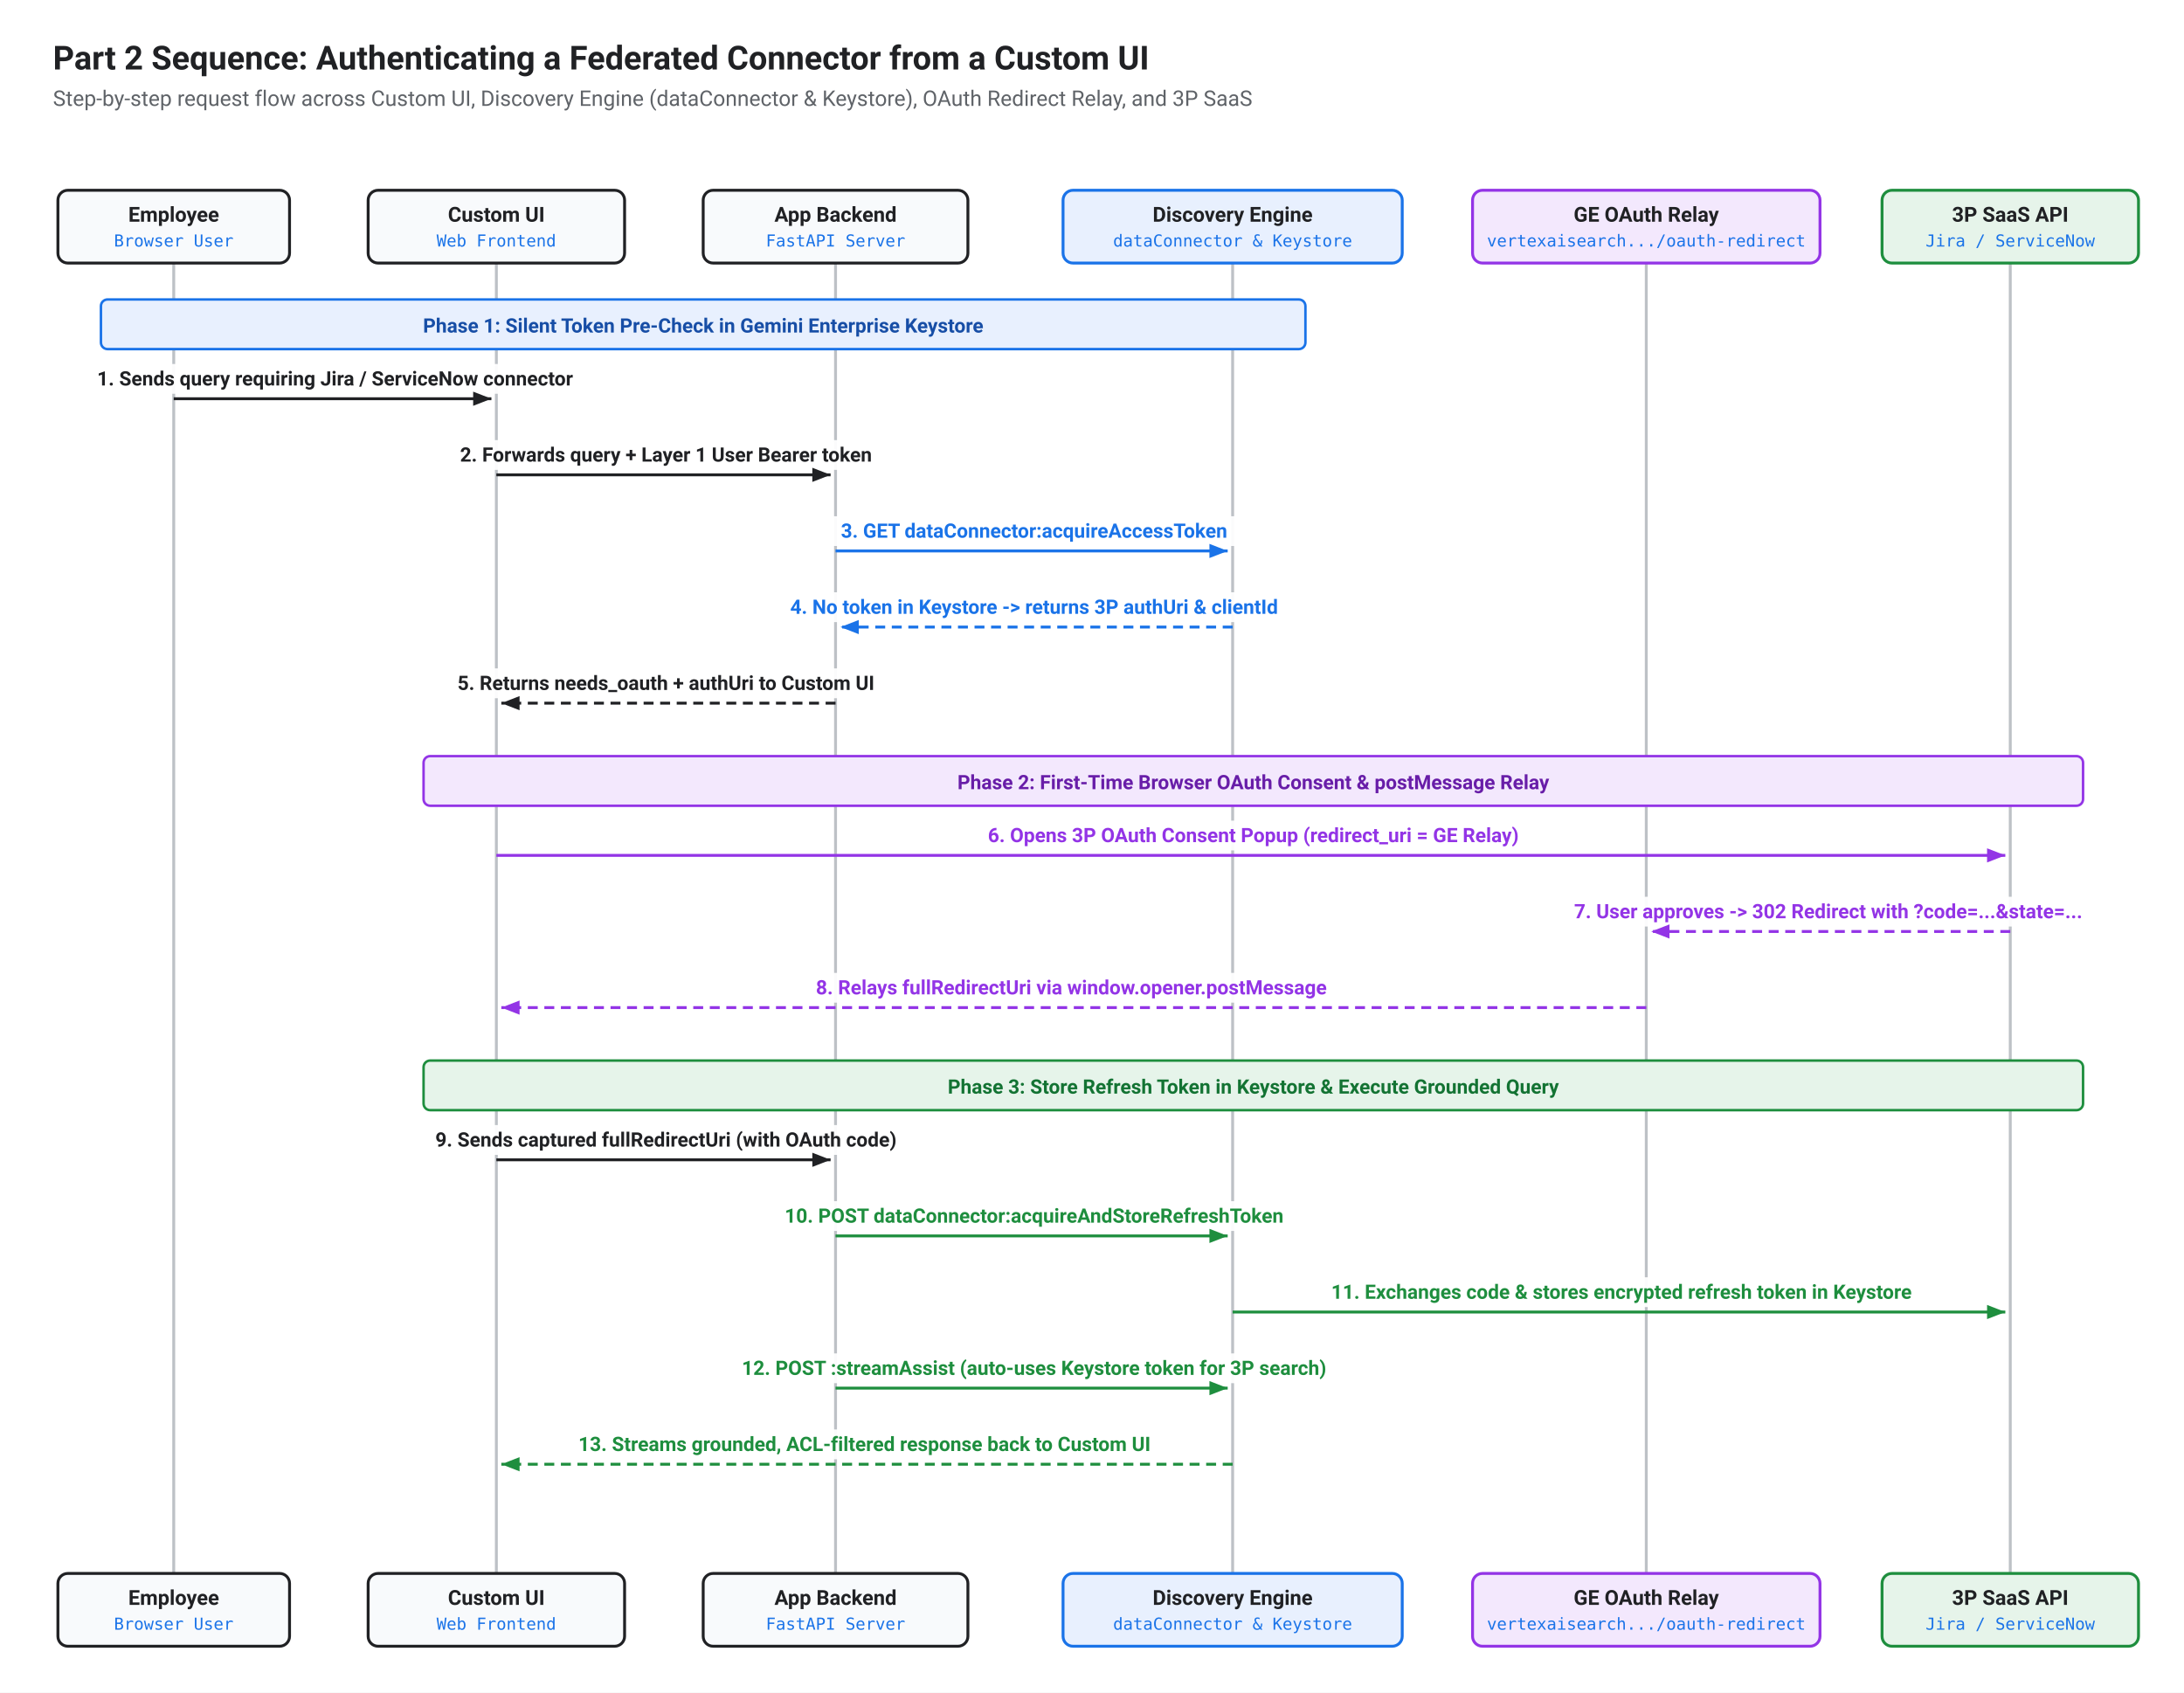
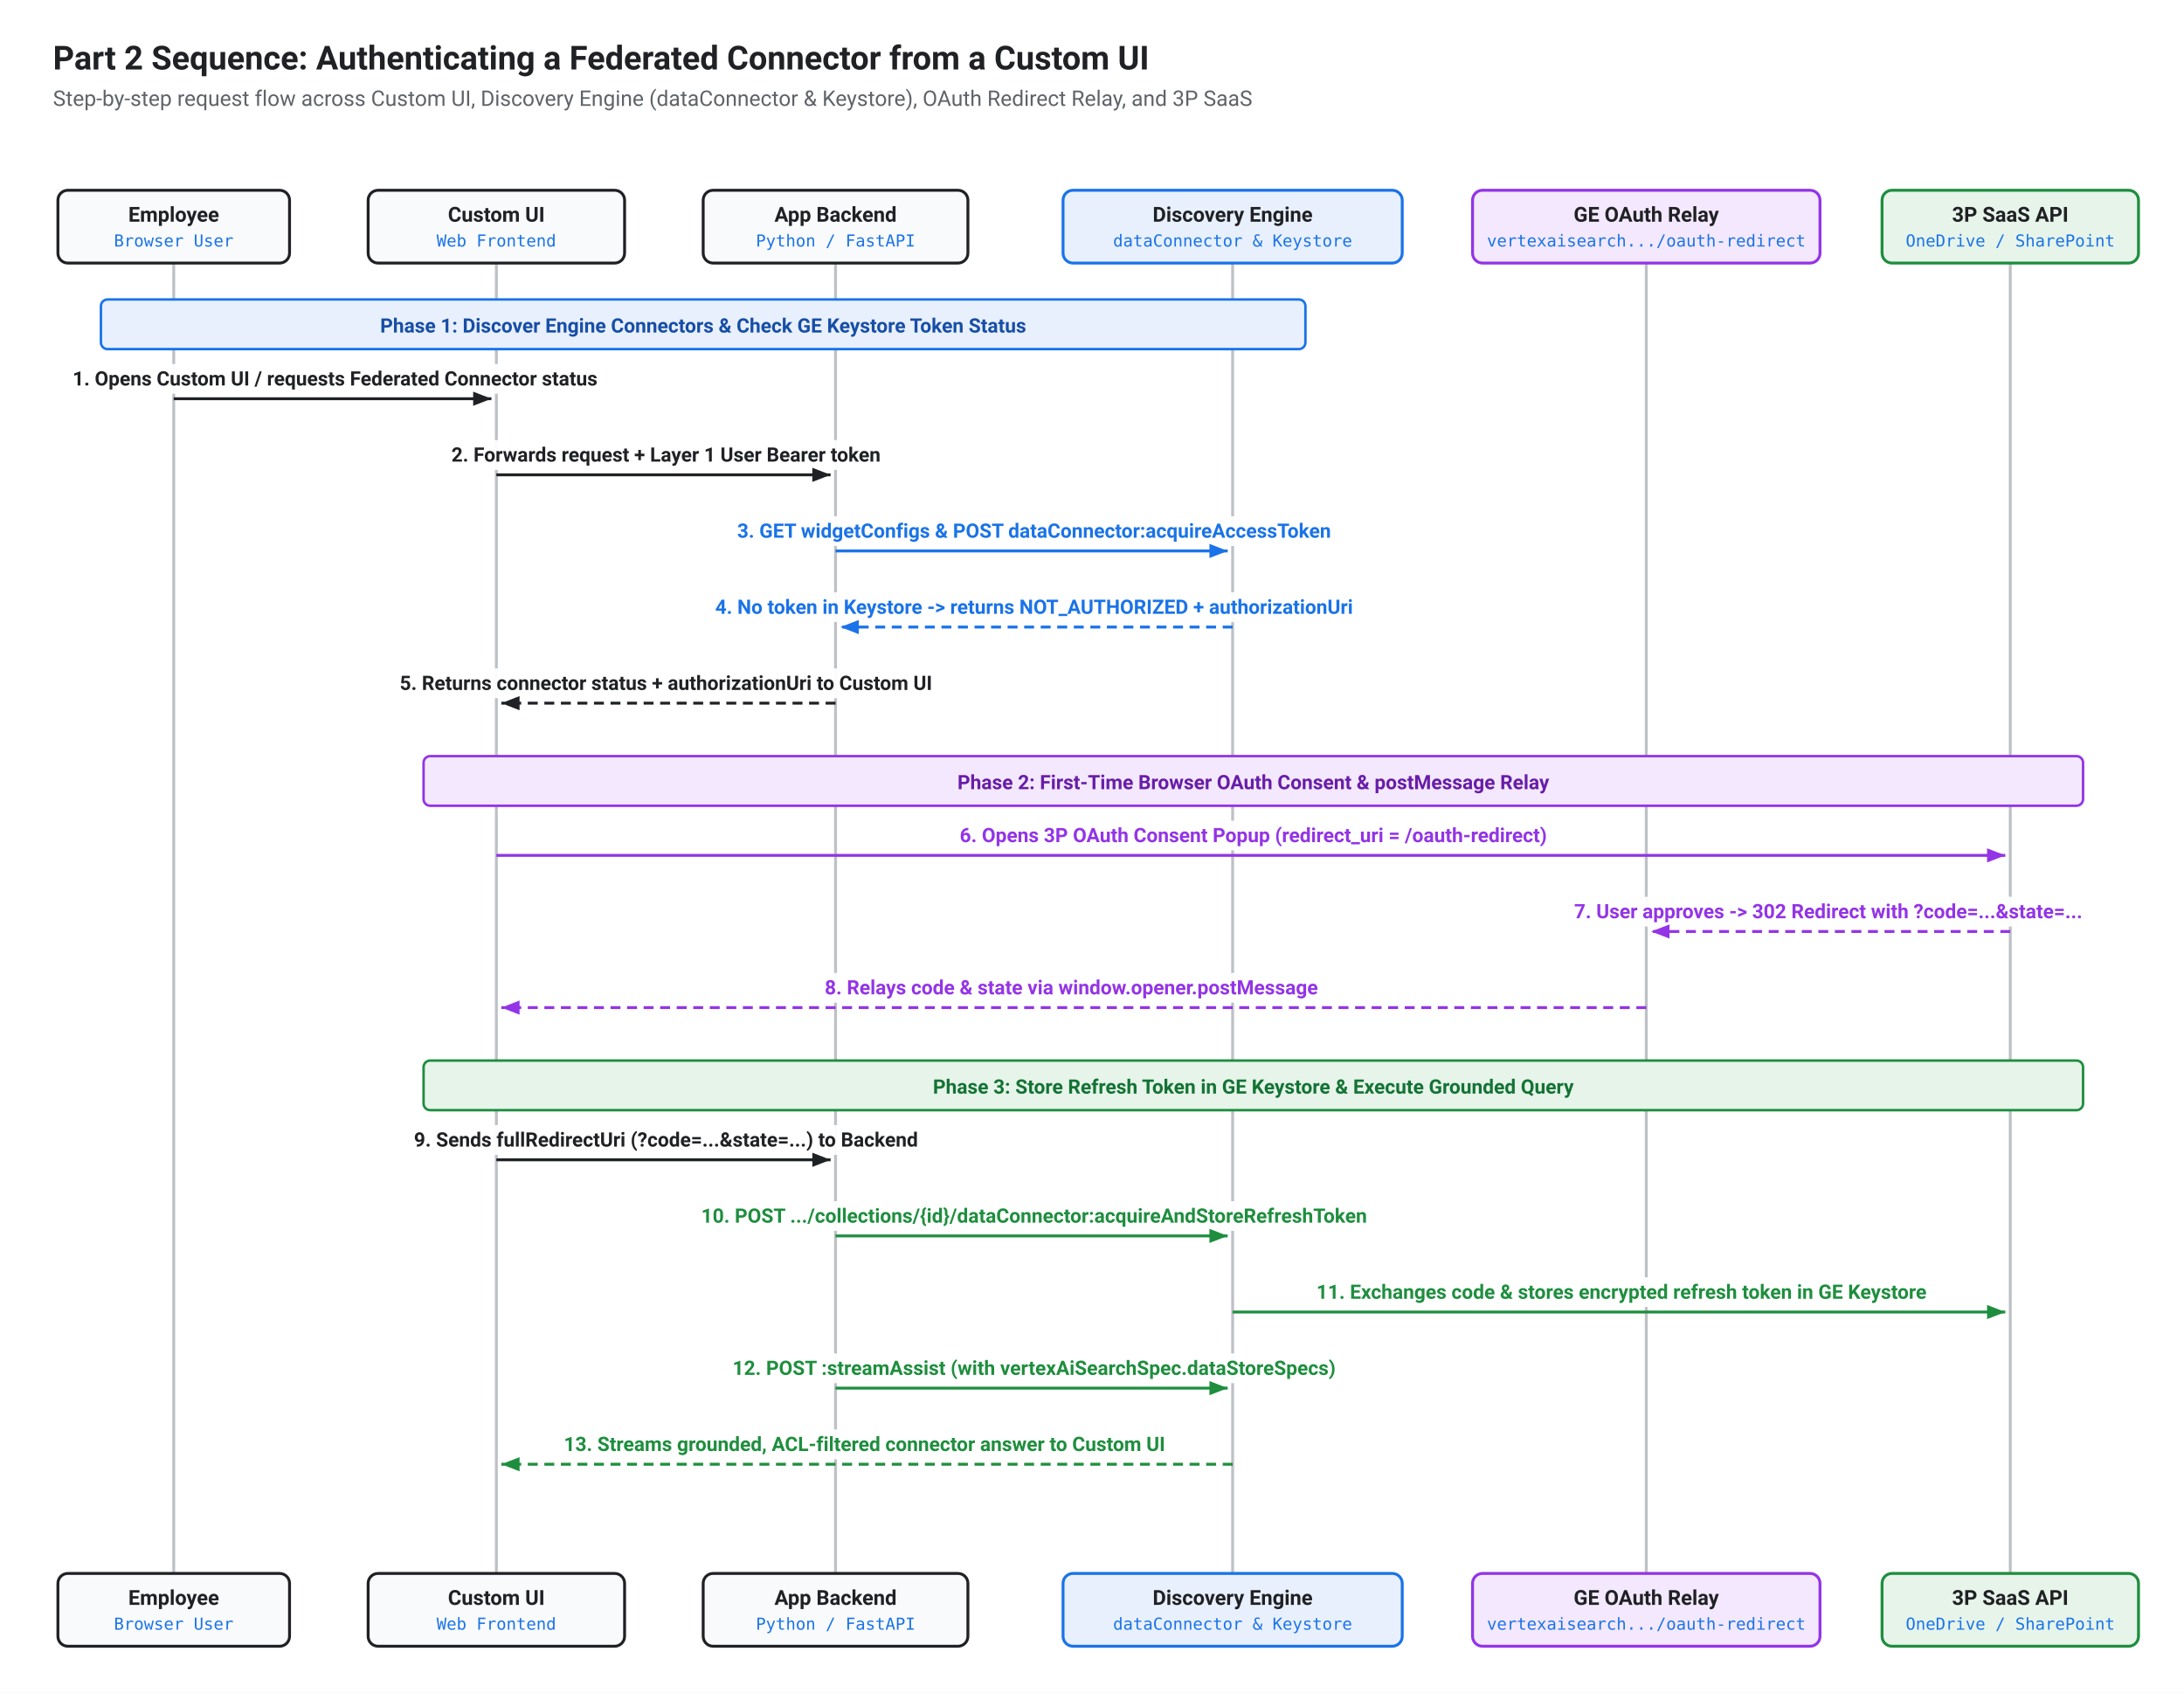
<svg xmlns="http://www.w3.org/2000/svg" viewBox="0 0 1320 1023" width="100%" height="100%">
  <defs>
    <style>
      .title { font-family: "Google Sans", "Roboto", sans-serif; font-size: 20px; font-weight: 700; fill: #202124; }
      .subtitle { font-family: "Google Sans", "Roboto", sans-serif; font-size: 13px; font-weight: 400; fill: #5F6368; }
      .actor-title { font-family: "Google Sans", "Roboto", sans-serif; font-size: 12.5px; font-weight: 700; fill: #202124; text-anchor: middle; }
      .actor-sub { font-family: "Roboto Mono", monospace; font-size: 10px; font-weight: 500; fill: #1A73E8; text-anchor: middle; }
      .step-label { font-family: "Google Sans", "Roboto", sans-serif; font-size: 12px; font-weight: 600; fill: #202124; text-anchor: middle; }
      .step-sub { font-family: "Roboto Mono", monospace; font-size: 10.5px; font-weight: 500; fill: #5F6368; text-anchor: middle; }
      .phase-text { font-family: "Google Sans", "Roboto", sans-serif; font-size: 12px; font-weight: 700; fill: #174EA6; text-anchor: middle; }
    </style>
    <marker id="arrow-solid" viewBox="0 0 10 10" refX="9" refY="5" markerWidth="7" markerHeight="7" orient="auto-start-reverse">
      <path d="M 0 1.5 L 9 5 L 0 8.5 z" fill="#202124" />
    </marker>
    <marker id="arrow-blue" viewBox="0 0 10 10" refX="9" refY="5" markerWidth="7" markerHeight="7" orient="auto-start-reverse">
      <path d="M 0 1.5 L 9 5 L 0 8.5 z" fill="#1A73E8" />
    </marker>
    <marker id="arrow-purple" viewBox="0 0 10 10" refX="9" refY="5" markerWidth="7" markerHeight="7" orient="auto-start-reverse">
      <path d="M 0 1.5 L 9 5 L 0 8.5 z" fill="#9334E6" />
    </marker>
    <marker id="arrow-green" viewBox="0 0 10 10" refX="9" refY="5" markerWidth="7" markerHeight="7" orient="auto-start-reverse">
      <path d="M 0 1.5 L 9 5 L 0 8.5 z" fill="#1E8E3E" />
    </marker>
  </defs>
  <rect width="1320" height="1023" fill="#FFFFFF" />
  <text x="32" y="42" class="title">Part 2 Sequence: Authenticating a Federated Connector from a Custom UI</text>
  <text x="32" y="64" class="subtitle">Step-by-step request flow across Custom UI, Discovery Engine (dataConnector &amp; Keystore), OAuth Redirect Relay, and 3P SaaS</text>
  <line x1="105" y1="159" x2="105" y2="951" stroke="#BDC1C6" stroke-width="1.75" />
  <line x1="300" y1="159" x2="300" y2="951" stroke="#BDC1C6" stroke-width="1.75" />
  <line x1="505" y1="159" x2="505" y2="951" stroke="#BDC1C6" stroke-width="1.75" />
  <line x1="745" y1="159" x2="745" y2="951" stroke="#BDC1C6" stroke-width="1.75" />
  <line x1="995" y1="159" x2="995" y2="951" stroke="#BDC1C6" stroke-width="1.75" />
  <line x1="1215" y1="159" x2="1215" y2="951" stroke="#BDC1C6" stroke-width="1.75" />
  <rect x="35.0" y="115" width="140" height="44" rx="6" fill="#F8FAFC" stroke="#202124" stroke-width="1.75" />
  <text x="105" y="134" class="actor-title">Employee</text>
  <text x="105" y="149" class="actor-sub">Browser User</text>
  <rect x="222.5" y="115" width="155" height="44" rx="6" fill="#F8FAFC" stroke="#202124" stroke-width="1.75" />
  <text x="300" y="134" class="actor-title">Custom UI</text>
  <text x="300" y="149" class="actor-sub">Web Frontend</text>
  <rect x="425.0" y="115" width="160" height="44" rx="6" fill="#F8FAFC" stroke="#202124" stroke-width="1.75" />
  <text x="505" y="134" class="actor-title">App Backend</text>
-   <text x="505" y="149" class="actor-sub">FastAPI Server</text>
+   <text x="505" y="149" class="actor-sub">Python / FastAPI</text>
  <rect x="642.5" y="115" width="205" height="44" rx="6" fill="#E8F0FE" stroke="#1A73E8" stroke-width="1.75" />
  <text x="745" y="134" class="actor-title">Discovery Engine</text>
  <text x="745" y="149" class="actor-sub">dataConnector &amp; Keystore</text>
  <rect x="890.0" y="115" width="210" height="44" rx="6" fill="#F3E8FD" stroke="#9334E6" stroke-width="1.75" />
  <text x="995" y="134" class="actor-title">GE OAuth Relay</text>
  <text x="995" y="149" class="actor-sub">vertexaisearch.../oauth-redirect</text>
  <rect x="1137.5" y="115" width="155" height="44" rx="6" fill="#E6F4EA" stroke="#1E8E3E" stroke-width="1.75" />
  <text x="1215" y="134" class="actor-title">3P SaaS API</text>
-   <text x="1215" y="149" class="actor-sub">Jira / ServiceNow</text>
+   <text x="1215" y="149" class="actor-sub">OneDrive / SharePoint</text>
  <rect x="35.0" y="951" width="140" height="44" rx="6" fill="#F8FAFC" stroke="#202124" stroke-width="1.75" />
  <text x="105" y="970" class="actor-title">Employee</text>
  <text x="105" y="985" class="actor-sub">Browser User</text>
  <rect x="222.5" y="951" width="155" height="44" rx="6" fill="#F8FAFC" stroke="#202124" stroke-width="1.75" />
  <text x="300" y="970" class="actor-title">Custom UI</text>
  <text x="300" y="985" class="actor-sub">Web Frontend</text>
  <rect x="425.0" y="951" width="160" height="44" rx="6" fill="#F8FAFC" stroke="#202124" stroke-width="1.75" />
  <text x="505" y="970" class="actor-title">App Backend</text>
-   <text x="505" y="985" class="actor-sub">FastAPI Server</text>
+   <text x="505" y="985" class="actor-sub">Python / FastAPI</text>
  <rect x="642.5" y="951" width="205" height="44" rx="6" fill="#E8F0FE" stroke="#1A73E8" stroke-width="1.75" />
  <text x="745" y="970" class="actor-title">Discovery Engine</text>
  <text x="745" y="985" class="actor-sub">dataConnector &amp; Keystore</text>
  <rect x="890.0" y="951" width="210" height="44" rx="6" fill="#F3E8FD" stroke="#9334E6" stroke-width="1.75" />
  <text x="995" y="970" class="actor-title">GE OAuth Relay</text>
  <text x="995" y="985" class="actor-sub">vertexaisearch.../oauth-redirect</text>
  <rect x="1137.5" y="951" width="155" height="44" rx="6" fill="#E6F4EA" stroke="#1E8E3E" stroke-width="1.75" />
  <text x="1215" y="970" class="actor-title">3P SaaS API</text>
-   <text x="1215" y="985" class="actor-sub">Jira / ServiceNow</text>
+   <text x="1215" y="985" class="actor-sub">OneDrive / SharePoint</text>
  <rect x="61" y="181" width="728" height="30" rx="4" fill="#E8F0FE" stroke="#1A73E8" stroke-width="1.5" />
-   <text x="425.0" y="201" class="phase-text" style="fill:#174EA6">Phase 1: Silent Token Pre-Check in Gemini Enterprise Keystore</text>
+   <text x="425.0" y="201" class="phase-text" style="fill:#174EA6">Phase 1: Discover Engine Connectors &amp; Check GE Keystore Token Status</text>
  <rect x="15.7" y="220" width="373.6" height="18" rx="4" fill="#FFFFFF" opacity="0.94" />
-   <text x="202.5" y="233" class="step-label" style="fill:#202124">1. Sends query requiring Jira / ServiceNow connector</text>
+   <text x="202.5" y="233" class="step-label" style="fill:#202124">1. Opens Custom UI / requests Federated Connector status</text>
  <line x1="105" y1="241" x2="297" y2="241" stroke="#202124" stroke-width="1.75" marker-end="url(#arrow-solid)" />
  <rect x="239.5" y="266" width="326.0" height="18" rx="4" fill="#FFFFFF" opacity="0.94" />
-   <text x="402.5" y="279" class="step-label" style="fill:#202124">2. Forwards query + Layer 1 User Bearer token</text>
+   <text x="402.5" y="279" class="step-label" style="fill:#202124">2. Forwards request + Layer 1 User Bearer token</text>
  <line x1="300" y1="287" x2="502" y2="287" stroke="#202124" stroke-width="1.75" marker-end="url(#arrow-solid)" />
-   <rect x="482.4" y="312" width="285.2" height="18" rx="4" fill="#FFFFFF" opacity="0.94" />
-   <text x="625.0" y="325" class="step-label" style="fill:#1A73E8">3. GET dataConnector:acquireAccessToken</text>
+   <rect x="435.0" y="312" width="380.0" height="18" rx="4" fill="#FFFFFF" opacity="0.94" />
+   <text x="625.0" y="325" class="step-label" style="fill:#1A73E8">3. GET widgetConfigs &amp; POST dataConnector:acquireAccessToken</text>
  <line x1="505" y1="333" x2="742" y2="333" stroke="#1A73E8" stroke-width="1.75" marker-end="url(#arrow-blue)" />
  <rect x="424.6" y="358" width="400.8" height="18" rx="4" fill="#FFFFFF" opacity="0.94" />
-   <text x="625.0" y="371" class="step-label" style="fill:#1A73E8">4. No token in Keystore -&gt; returns 3P authUri &amp; clientId</text>
+   <text x="625.0" y="371" class="step-label" style="fill:#1A73E8">4. No token in Keystore -&gt; returns NOT_AUTHORIZED + authorizationUri</text>
  <line x1="745" y1="379" x2="508" y2="379" stroke="#1A73E8" stroke-width="1.75" stroke-dasharray="6,4" marker-end="url(#arrow-blue)" />
  <rect x="239.5" y="404" width="326.0" height="18" rx="4" fill="#FFFFFF" opacity="0.94" />
-   <text x="402.5" y="417" class="step-label" style="fill:#202124">5. Returns needs_oauth + authUri to Custom UI</text>
+   <text x="402.5" y="417" class="step-label" style="fill:#202124">5. Returns connector status + authorizationUri to Custom UI</text>
  <line x1="505" y1="425" x2="303" y2="425" stroke="#202124" stroke-width="1.75" stroke-dasharray="6,4" marker-end="url(#arrow-solid)" />
  <rect x="256" y="457" width="1003" height="30" rx="4" fill="#F3E8FD" stroke="#9334E6" stroke-width="1.5" />
  <text x="757.5" y="477" class="phase-text" style="fill:#681DA8">Phase 2: First-Time Browser OAuth Consent &amp; postMessage Relay</text>
  <rect x="553.7" y="496" width="407.6" height="18" rx="4" fill="#FFFFFF" opacity="0.94" />
-   <text x="757.5" y="509" class="step-label" style="fill:#9334E6">6. Opens 3P OAuth Consent Popup (redirect_uri = GE Relay)</text>
+   <text x="757.5" y="509" class="step-label" style="fill:#9334E6">6. Opens 3P OAuth Consent Popup (redirect_uri = /oauth-redirect)</text>
  <line x1="300" y1="517" x2="1212" y2="517" stroke="#9334E6" stroke-width="1.75" marker-end="url(#arrow-purple)" />
  <rect x="901.2" y="542" width="407.6" height="18" rx="4" fill="#FFFFFF" opacity="0.94" />
  <text x="1105.0" y="555" class="step-label" style="fill:#9334E6">7. User approves -&gt; 302 Redirect with ?code=...&amp;state=...</text>
  <line x1="1215" y1="563" x2="998" y2="563" stroke="#9334E6" stroke-width="1.75" stroke-dasharray="6,4" marker-end="url(#arrow-purple)" />
  <rect x="450.5" y="588" width="394.0" height="18" rx="4" fill="#FFFFFF" opacity="0.94" />
-   <text x="647.5" y="601" class="step-label" style="fill:#9334E6">8. Relays fullRedirectUri via window.opener.postMessage</text>
+   <text x="647.5" y="601" class="step-label" style="fill:#9334E6">8. Relays code &amp; state via window.opener.postMessage</text>
  <line x1="995" y1="609" x2="303" y2="609" stroke="#9334E6" stroke-width="1.75" stroke-dasharray="6,4" marker-end="url(#arrow-purple)" />
  <rect x="256" y="641" width="1003" height="30" rx="4" fill="#E6F4EA" stroke="#1E8E3E" stroke-width="1.5" />
-   <text x="757.5" y="661" class="phase-text" style="fill:#137333">Phase 3: Store Refresh Token in Keystore &amp; Execute Grounded Query</text>
+   <text x="757.5" y="661" class="phase-text" style="fill:#137333">Phase 3: Store Refresh Token in GE Keystore &amp; Execute Grounded Query</text>
  <rect x="219.1" y="680" width="366.8" height="18" rx="4" fill="#FFFFFF" opacity="0.94" />
-   <text x="402.5" y="693" class="step-label" style="fill:#202124">9. Sends captured fullRedirectUri (with OAuth code)</text>
+   <text x="402.5" y="693" class="step-label" style="fill:#202124">9. Sends fullRedirectUri (?code=...&amp;state=...) to Backend</text>
  <line x1="300" y1="701" x2="502" y2="701" stroke="#202124" stroke-width="1.75" marker-end="url(#arrow-solid)" />
  <rect x="445.0" y="726" width="360.0" height="18" rx="4" fill="#FFFFFF" opacity="0.94" />
-   <text x="625.0" y="739" class="step-label" style="fill:#1E8E3E">10. POST dataConnector:acquireAndStoreRefreshToken</text>
+   <text x="625.0" y="739" class="step-label" style="fill:#1E8E3E">10. POST .../collections/{id}/dataConnector:acquireAndStoreRefreshToken</text>
  <line x1="505" y1="747" x2="742" y2="747" stroke="#1E8E3E" stroke-width="1.75" marker-end="url(#arrow-green)" />
  <rect x="755.8" y="772" width="448.4" height="18" rx="4" fill="#FFFFFF" opacity="0.94" />
-   <text x="980.0" y="785" class="step-label" style="fill:#1E8E3E">11. Exchanges code &amp; stores encrypted refresh token in Keystore</text>
+   <text x="980.0" y="785" class="step-label" style="fill:#1E8E3E">11. Exchanges code &amp; stores encrypted refresh token in GE Keystore</text>
  <line x1="745" y1="793" x2="1212" y2="793" stroke="#1E8E3E" stroke-width="1.75" marker-end="url(#arrow-green)" />
-   <rect x="400.8" y="818" width="448.4" height="18" rx="4" fill="#FFFFFF" opacity="0.94" />
-   <text x="625.0" y="831" class="step-label" style="fill:#1E8E3E">12. POST :streamAssist (auto-uses Keystore token for 3P search)</text>
+   <rect x="390.0" y="818" width="470.0" height="18" rx="4" fill="#FFFFFF" opacity="0.94" />
+   <text x="625.0" y="831" class="step-label" style="fill:#1E8E3E">12. POST :streamAssist (with vertexAiSearchSpec.dataStoreSpecs)</text>
  <line x1="505" y1="839" x2="742" y2="839" stroke="#1E8E3E" stroke-width="1.75" marker-end="url(#arrow-green)" />
  <rect x="305.1" y="864" width="434.8" height="18" rx="4" fill="#FFFFFF" opacity="0.94" />
-   <text x="522.5" y="877" class="step-label" style="fill:#1E8E3E">13. Streams grounded, ACL-filtered response back to Custom UI</text>
+   <text x="522.5" y="877" class="step-label" style="fill:#1E8E3E">13. Streams grounded, ACL-filtered connector answer to Custom UI</text>
  <line x1="745" y1="885" x2="303" y2="885" stroke="#1E8E3E" stroke-width="1.75" stroke-dasharray="6,4" marker-end="url(#arrow-green)" />
</svg>
